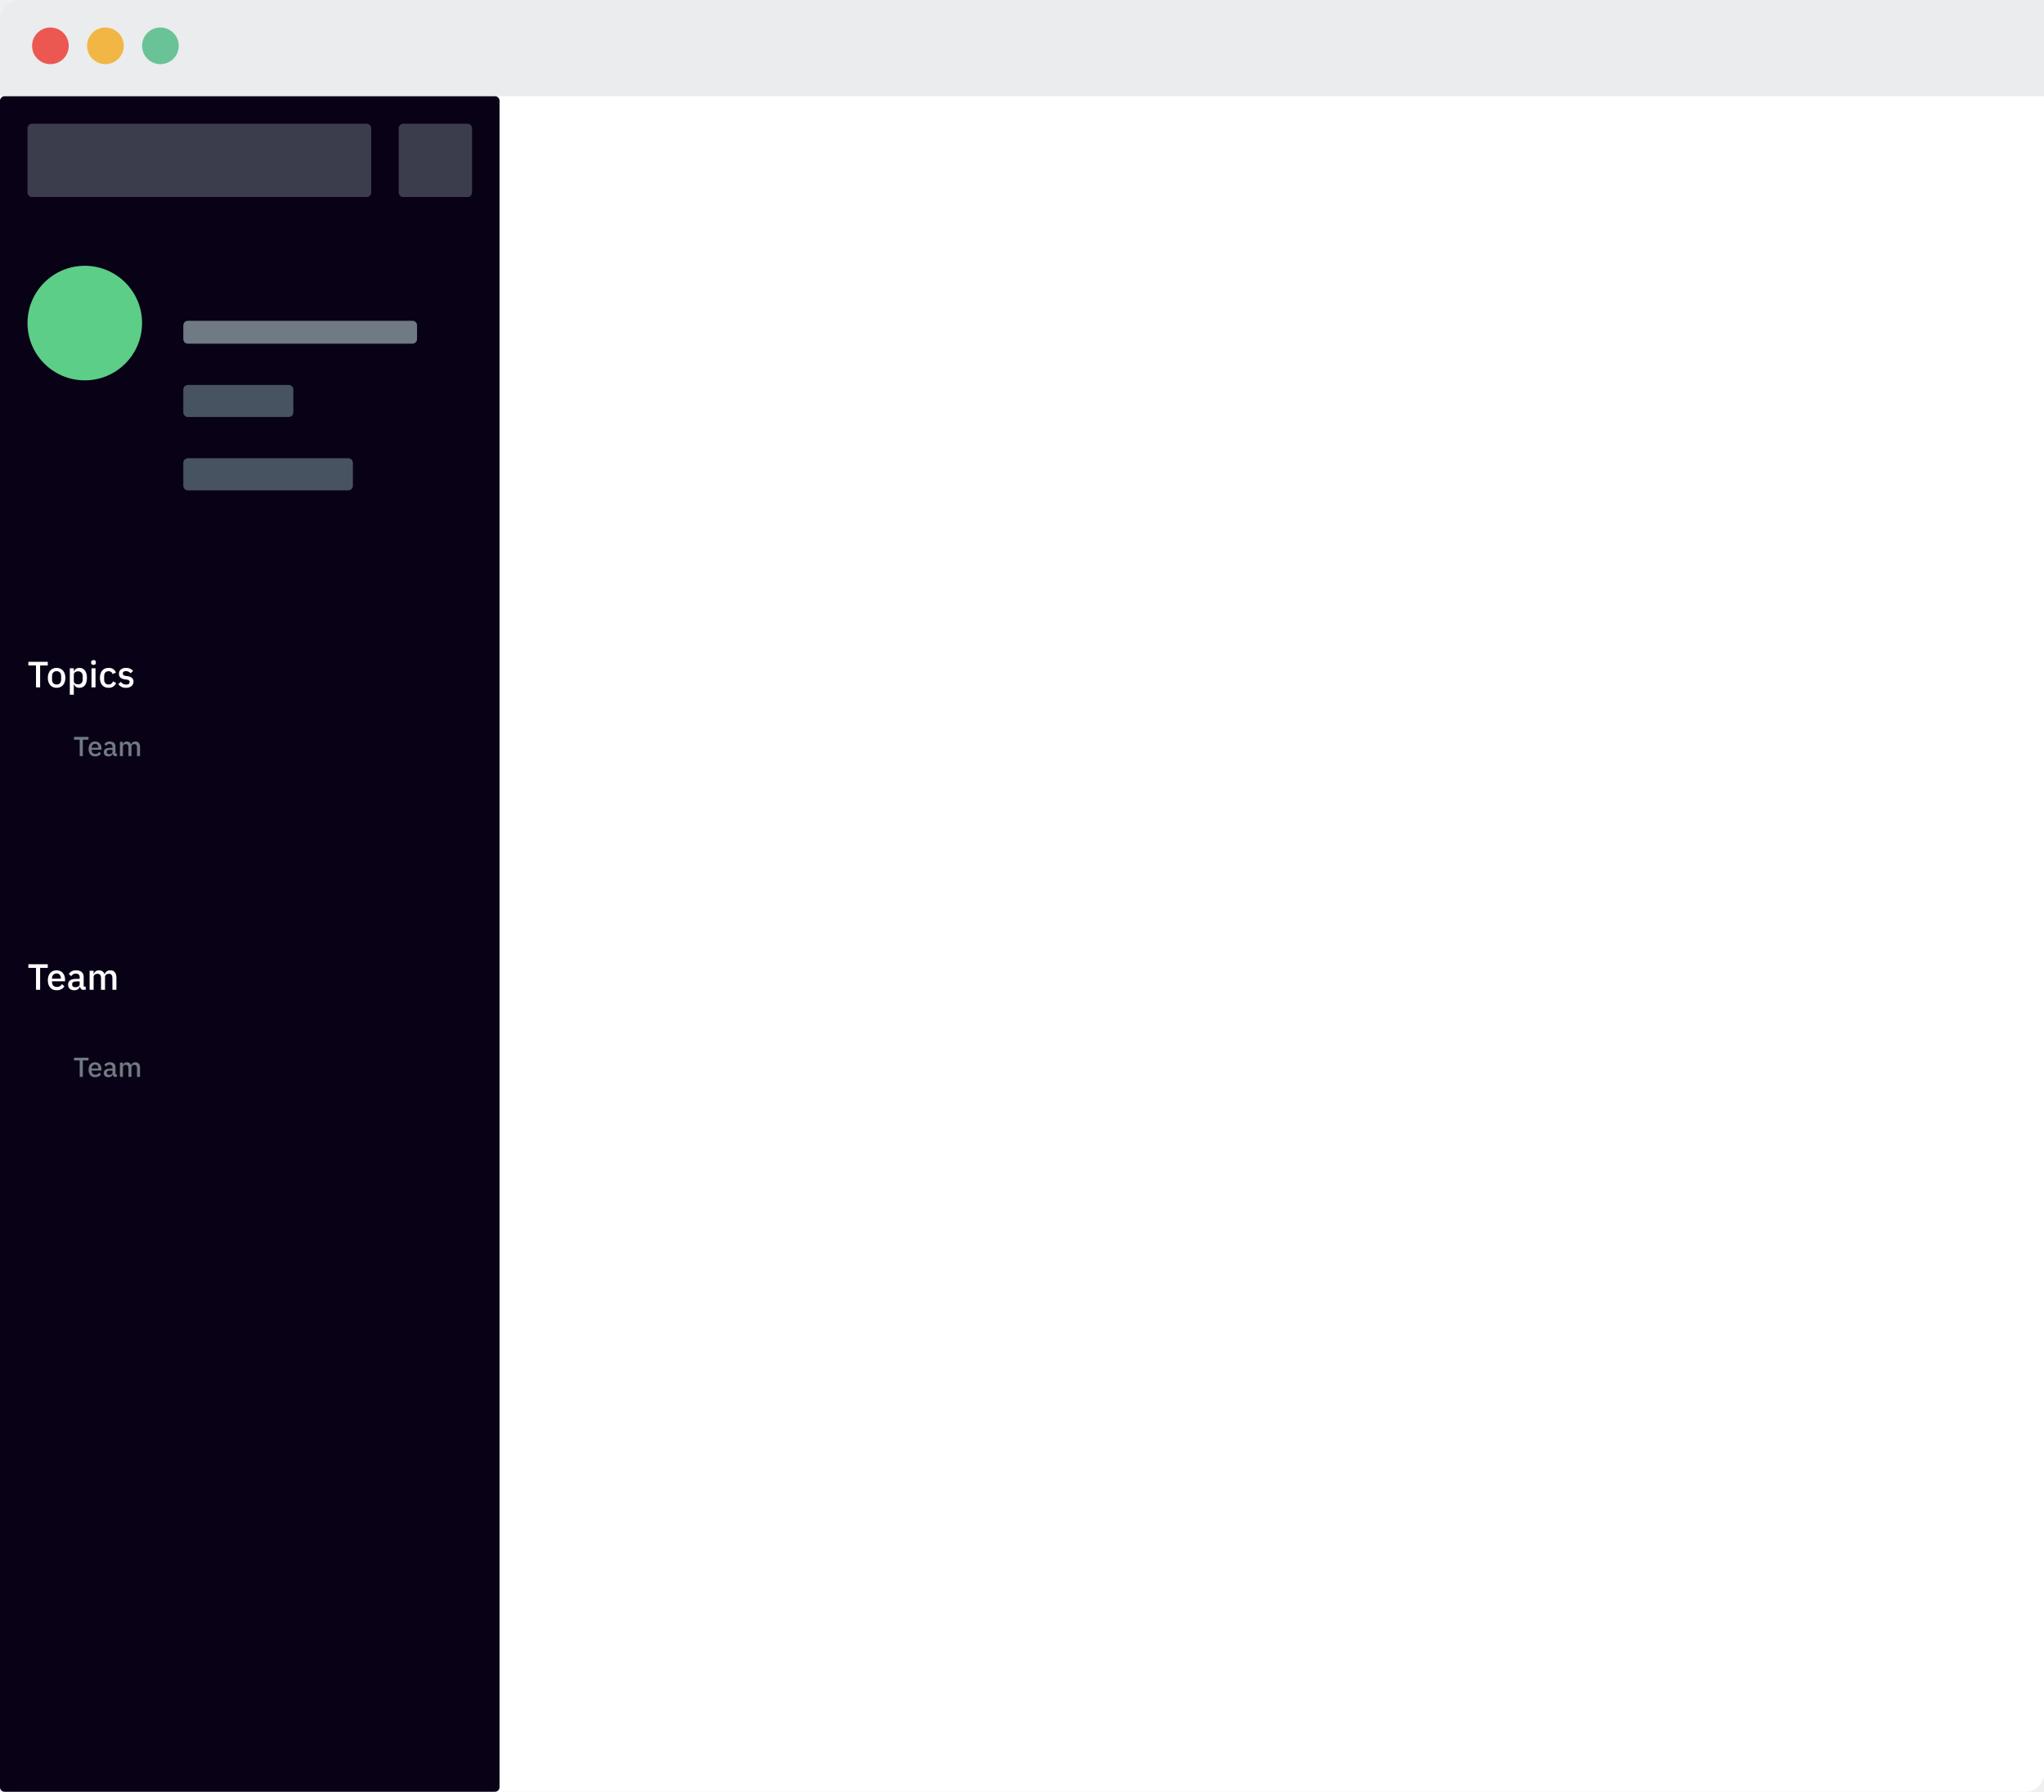
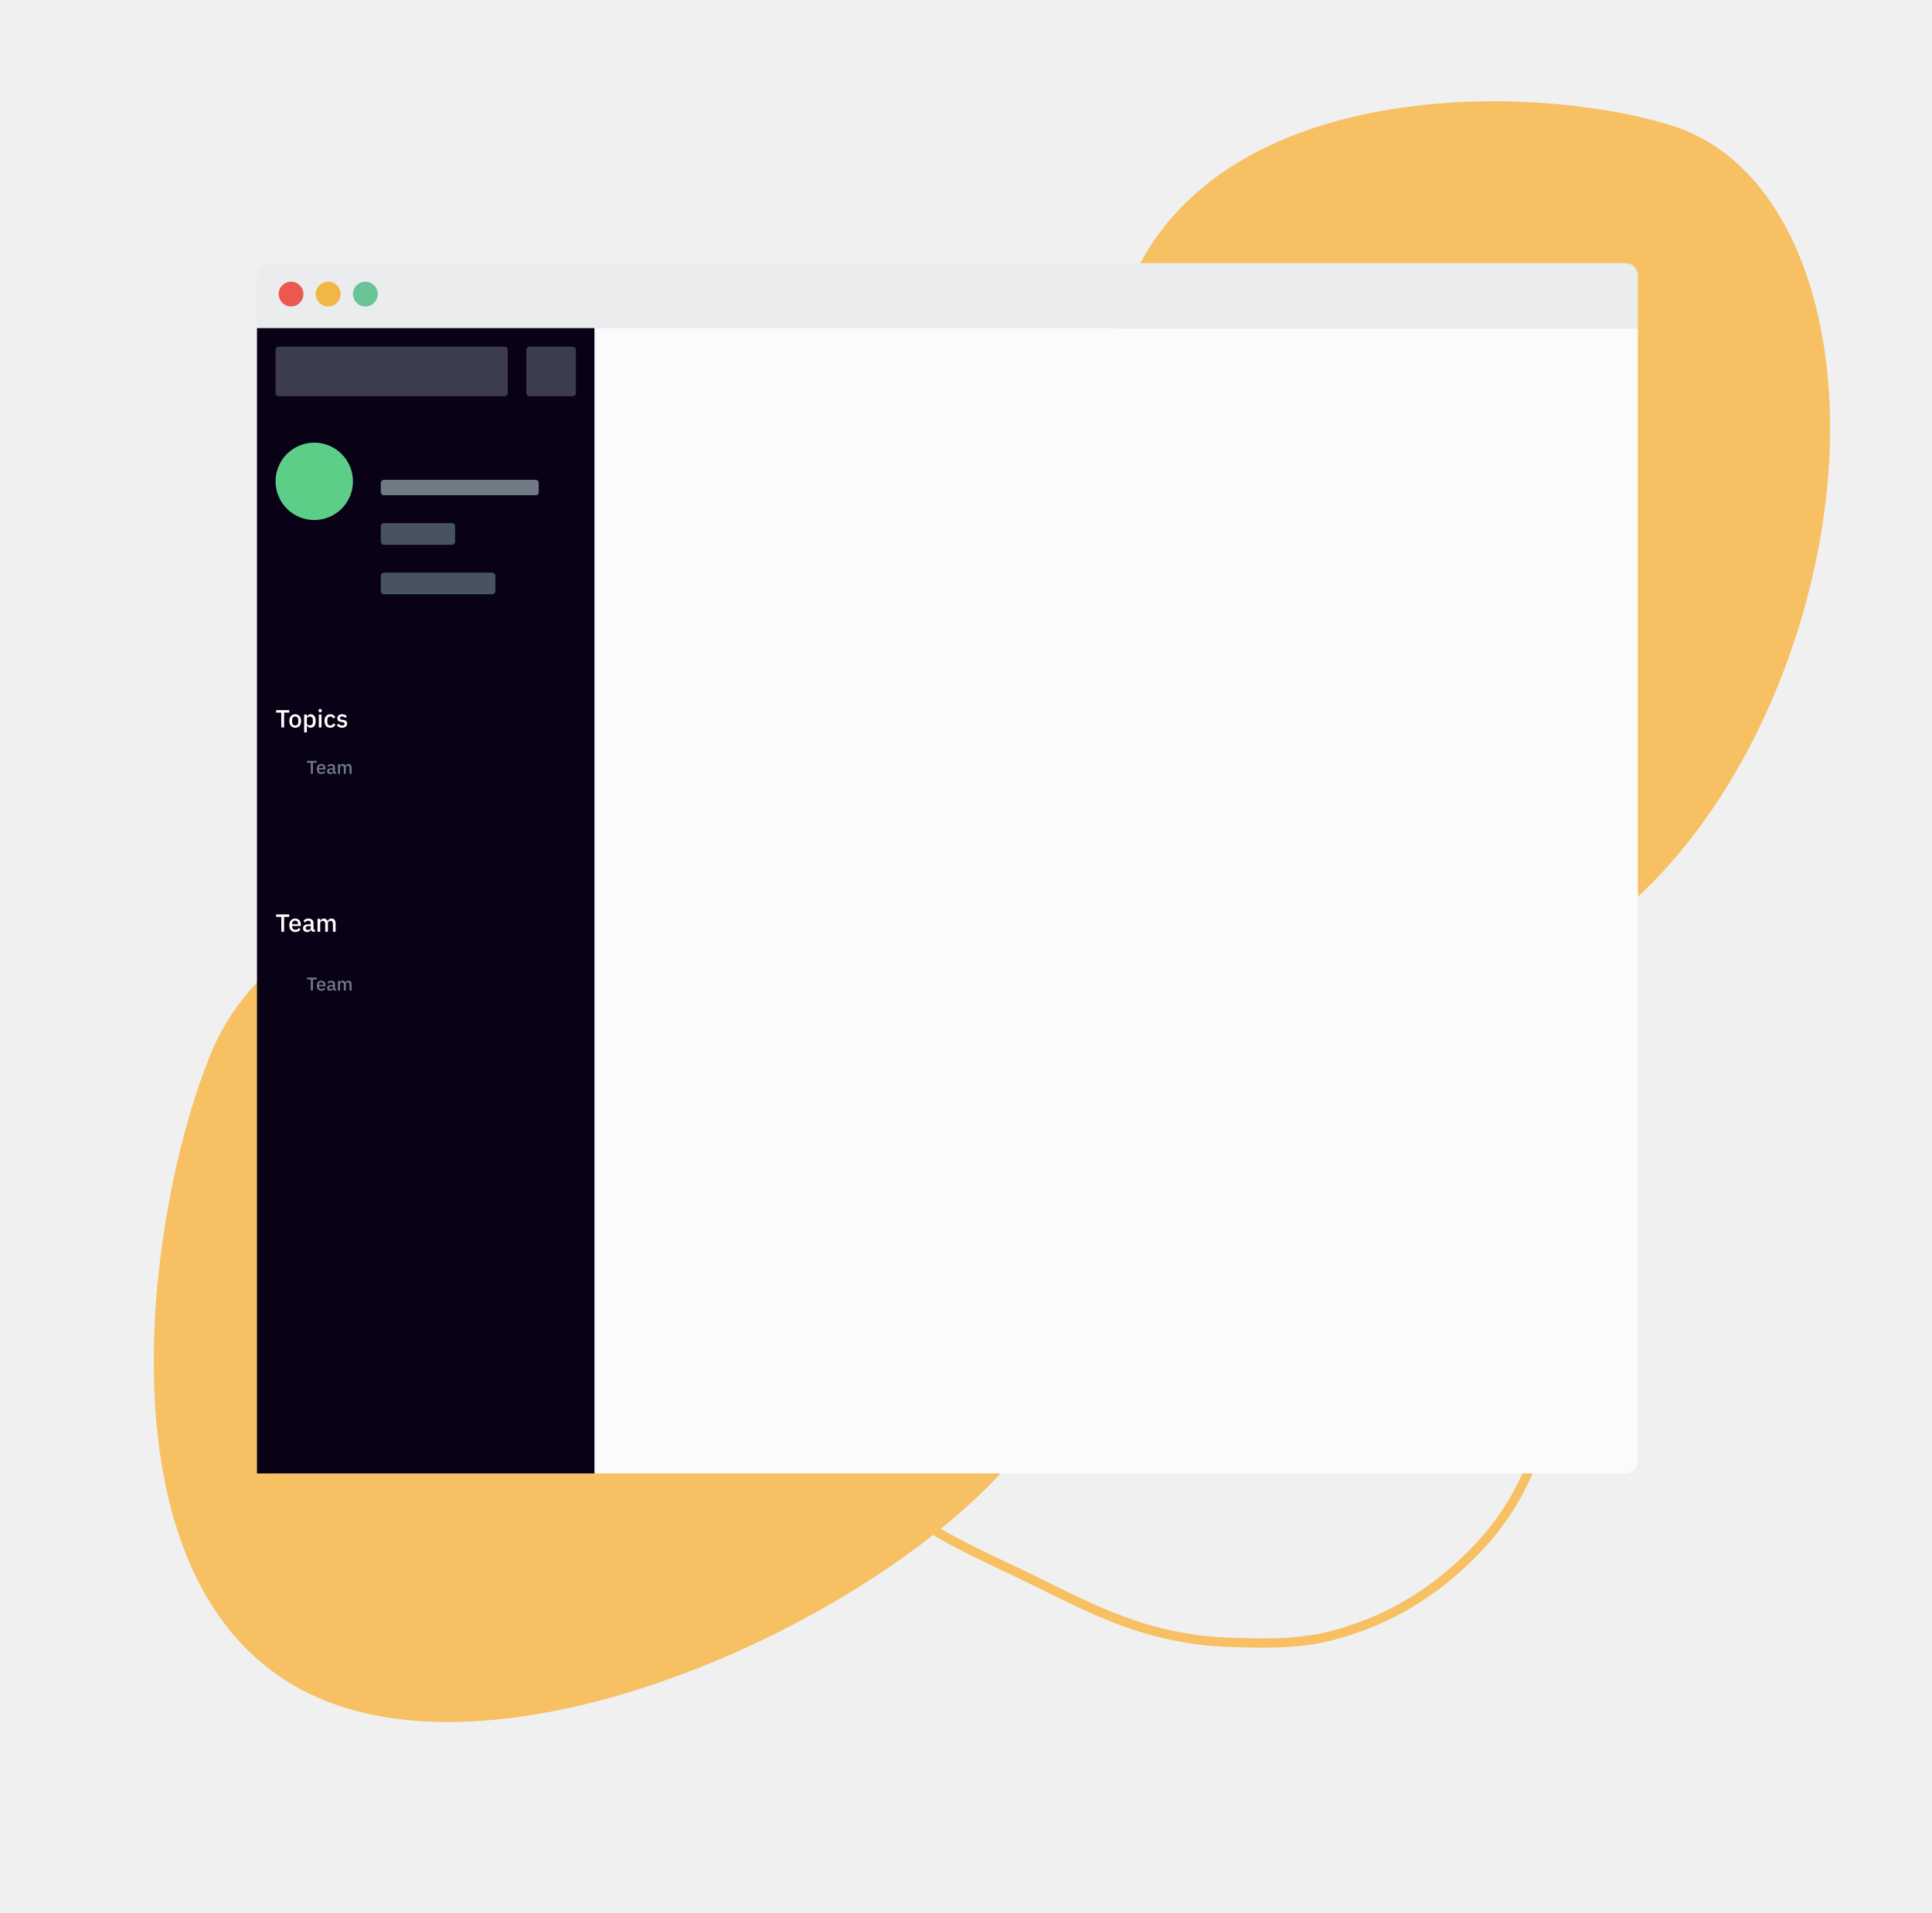
- <svg xmlns="http://www.w3.org/2000/svg" width="446" height="391" viewBox="0 0 446 391" fill="none">
-   <rect width="446" height="391" rx="4" fill="white" />
-   <path d="M0 4C0 1.791 1.791 0 4 0H446V21H0V4Z" fill="#EAECED" />
-   <rect y="21" width="109" height="370" rx="1" fill="#090115" />
-   <rect x="6" y="27" width="75" height="16" rx="1" fill="#707A84" fill-opacity="0.5" />
-   <rect x="87" y="27" width="16" height="16" rx="1" fill="#707A84" fill-opacity="0.5" />
-   <rect x="40" y="70" width="51" height="5" rx="1" fill="#707A84" />
-   <rect x="40" y="84" width="24" height="7" rx="1" fill="#475361" />
-   <rect x="40" y="100" width="37" height="7" rx="1" fill="#475361" />
-   <circle cx="18.5" cy="70.5" r="12.5" fill="#5CCE87" />
-   <path d="M18.07 231.412V235H17.392V231.412H16.144V230.812H19.318V231.412H18.07ZM20.762 235.072C20.538 235.072 20.338 235.034 20.162 234.958C19.986 234.882 19.836 234.774 19.712 234.634C19.588 234.49 19.492 234.318 19.424 234.118C19.36 233.914 19.328 233.688 19.328 233.44C19.328 233.192 19.36 232.968 19.424 232.768C19.492 232.564 19.588 232.392 19.712 232.252C19.836 232.108 19.986 231.998 20.162 231.922C20.338 231.846 20.538 231.808 20.762 231.808C20.99 231.808 21.19 231.848 21.362 231.928C21.538 232.008 21.684 232.12 21.8 232.264C21.916 232.404 22.002 232.568 22.058 232.756C22.118 232.944 22.148 233.146 22.148 233.362V233.608H20.006V233.71C20.006 233.95 20.076 234.148 20.216 234.304C20.36 234.456 20.564 234.532 20.828 234.532C21.02 234.532 21.182 234.49 21.314 234.406C21.446 234.322 21.558 234.208 21.65 234.064L22.034 234.442C21.918 234.634 21.75 234.788 21.53 234.904C21.31 235.016 21.054 235.072 20.762 235.072ZM20.762 232.318C20.65 232.318 20.546 232.338 20.45 232.378C20.358 232.418 20.278 232.474 20.21 232.546C20.146 232.618 20.096 232.704 20.06 232.804C20.024 232.904 20.006 233.014 20.006 233.134V233.176H21.458V233.116C21.458 232.876 21.396 232.684 21.272 232.54C21.148 232.392 20.978 232.318 20.762 232.318ZM25.158 235C24.986 235 24.854 234.952 24.762 234.856C24.67 234.756 24.614 234.63 24.594 234.478H24.564C24.504 234.674 24.394 234.822 24.234 234.922C24.074 235.022 23.88 235.072 23.652 235.072C23.328 235.072 23.078 234.988 22.902 234.82C22.73 234.652 22.644 234.426 22.644 234.142C22.644 233.83 22.756 233.596 22.98 233.44C23.208 233.284 23.54 233.206 23.976 233.206H24.54V232.942C24.54 232.75 24.488 232.602 24.384 232.498C24.28 232.394 24.118 232.342 23.898 232.342C23.714 232.342 23.564 232.382 23.448 232.462C23.332 232.542 23.234 232.644 23.154 232.768L22.764 232.414C22.868 232.238 23.014 232.094 23.202 231.982C23.39 231.866 23.636 231.808 23.94 231.808C24.344 231.808 24.654 231.902 24.87 232.09C25.086 232.278 25.194 232.548 25.194 232.9V234.466H25.524V235H25.158ZM23.838 234.574C24.042 234.574 24.21 234.53 24.342 234.442C24.474 234.35 24.54 234.228 24.54 234.076V233.626H23.988C23.536 233.626 23.31 233.766 23.31 234.046V234.154C23.31 234.294 23.356 234.4 23.448 234.472C23.544 234.54 23.674 234.574 23.838 234.574ZM26.165 235V231.88H26.819V232.396H26.849C26.881 232.316 26.919 232.24 26.963 232.168C27.011 232.096 27.067 232.034 27.131 231.982C27.199 231.926 27.277 231.884 27.365 231.856C27.457 231.824 27.563 231.808 27.683 231.808C27.895 231.808 28.083 231.86 28.247 231.964C28.411 232.068 28.531 232.228 28.607 232.444H28.625C28.681 232.268 28.789 232.118 28.949 231.994C29.109 231.87 29.315 231.808 29.567 231.808C29.879 231.808 30.121 231.914 30.293 232.126C30.465 232.334 30.551 232.632 30.551 233.02V235H29.897V233.098C29.897 232.858 29.851 232.678 29.759 232.558C29.667 232.434 29.521 232.372 29.321 232.372C29.237 232.372 29.157 232.384 29.081 232.408C29.005 232.428 28.937 232.46 28.877 232.504C28.821 232.548 28.775 232.604 28.739 232.672C28.703 232.74 28.685 232.818 28.685 232.906V235H28.031V233.098C28.031 232.614 27.841 232.372 27.461 232.372C27.381 232.372 27.301 232.384 27.221 232.408C27.145 232.428 27.077 232.46 27.017 232.504C26.957 232.548 26.909 232.604 26.873 232.672C26.837 232.74 26.819 232.818 26.819 232.906V235H26.165Z" fill="#707A84" />
-   <path d="M18.07 161.412V165H17.392V161.412H16.144V160.812H19.318V161.412H18.07ZM20.762 165.072C20.538 165.072 20.338 165.034 20.162 164.958C19.986 164.882 19.836 164.774 19.712 164.634C19.588 164.49 19.492 164.318 19.424 164.118C19.36 163.914 19.328 163.688 19.328 163.44C19.328 163.192 19.36 162.968 19.424 162.768C19.492 162.564 19.588 162.392 19.712 162.252C19.836 162.108 19.986 161.998 20.162 161.922C20.338 161.846 20.538 161.808 20.762 161.808C20.99 161.808 21.19 161.848 21.362 161.928C21.538 162.008 21.684 162.12 21.8 162.264C21.916 162.404 22.002 162.568 22.058 162.756C22.118 162.944 22.148 163.146 22.148 163.362V163.608H20.006V163.71C20.006 163.95 20.076 164.148 20.216 164.304C20.36 164.456 20.564 164.532 20.828 164.532C21.02 164.532 21.182 164.49 21.314 164.406C21.446 164.322 21.558 164.208 21.65 164.064L22.034 164.442C21.918 164.634 21.75 164.788 21.53 164.904C21.31 165.016 21.054 165.072 20.762 165.072ZM20.762 162.318C20.65 162.318 20.546 162.338 20.45 162.378C20.358 162.418 20.278 162.474 20.21 162.546C20.146 162.618 20.096 162.704 20.06 162.804C20.024 162.904 20.006 163.014 20.006 163.134V163.176H21.458V163.116C21.458 162.876 21.396 162.684 21.272 162.54C21.148 162.392 20.978 162.318 20.762 162.318ZM25.158 165C24.986 165 24.854 164.952 24.762 164.856C24.67 164.756 24.614 164.63 24.594 164.478H24.564C24.504 164.674 24.394 164.822 24.234 164.922C24.074 165.022 23.88 165.072 23.652 165.072C23.328 165.072 23.078 164.988 22.902 164.82C22.73 164.652 22.644 164.426 22.644 164.142C22.644 163.83 22.756 163.596 22.98 163.44C23.208 163.284 23.54 163.206 23.976 163.206H24.54V162.942C24.54 162.75 24.488 162.602 24.384 162.498C24.28 162.394 24.118 162.342 23.898 162.342C23.714 162.342 23.564 162.382 23.448 162.462C23.332 162.542 23.234 162.644 23.154 162.768L22.764 162.414C22.868 162.238 23.014 162.094 23.202 161.982C23.39 161.866 23.636 161.808 23.94 161.808C24.344 161.808 24.654 161.902 24.87 162.09C25.086 162.278 25.194 162.548 25.194 162.9V164.466H25.524V165H25.158ZM23.838 164.574C24.042 164.574 24.21 164.53 24.342 164.442C24.474 164.35 24.54 164.228 24.54 164.076V163.626H23.988C23.536 163.626 23.31 163.766 23.31 164.046V164.154C23.31 164.294 23.356 164.4 23.448 164.472C23.544 164.54 23.674 164.574 23.838 164.574ZM26.165 165V161.88H26.819V162.396H26.849C26.881 162.316 26.919 162.24 26.963 162.168C27.011 162.096 27.067 162.034 27.131 161.982C27.199 161.926 27.277 161.884 27.365 161.856C27.457 161.824 27.563 161.808 27.683 161.808C27.895 161.808 28.083 161.86 28.247 161.964C28.411 162.068 28.531 162.228 28.607 162.444H28.625C28.681 162.268 28.789 162.118 28.949 161.994C29.109 161.87 29.315 161.808 29.567 161.808C29.879 161.808 30.121 161.914 30.293 162.126C30.465 162.334 30.551 162.632 30.551 163.02V165H29.897V163.098C29.897 162.858 29.851 162.678 29.759 162.558C29.667 162.434 29.521 162.372 29.321 162.372C29.237 162.372 29.157 162.384 29.081 162.408C29.005 162.428 28.937 162.46 28.877 162.504C28.821 162.548 28.775 162.604 28.739 162.672C28.703 162.74 28.685 162.818 28.685 162.906V165H28.031V163.098C28.031 162.614 27.841 162.372 27.461 162.372C27.381 162.372 27.301 162.384 27.221 162.408C27.145 162.428 27.077 162.46 27.017 162.504C26.957 162.548 26.909 162.604 26.873 162.672C26.837 162.74 26.819 162.818 26.819 162.906V165H26.165Z" fill="#707A84" />
-   <path d="M8.76 145.216V150H7.856V145.216H6.192V144.416H10.424V145.216H8.76ZM12.35 150.096C12.062 150.096 11.798 150.045 11.558 149.944C11.323 149.843 11.123 149.699 10.958 149.512C10.792 149.32 10.664 149.091 10.574 148.824C10.483 148.552 10.438 148.251 10.438 147.92C10.438 147.589 10.483 147.291 10.574 147.024C10.664 146.752 10.792 146.523 10.958 146.336C11.123 146.144 11.323 145.997 11.558 145.896C11.798 145.795 12.062 145.744 12.35 145.744C12.638 145.744 12.899 145.795 13.134 145.896C13.374 145.997 13.576 146.144 13.742 146.336C13.907 146.523 14.035 146.752 14.126 147.024C14.216 147.291 14.262 147.589 14.262 147.92C14.262 148.251 14.216 148.552 14.126 148.824C14.035 149.091 13.907 149.32 13.742 149.512C13.576 149.699 13.374 149.843 13.134 149.944C12.899 150.045 12.638 150.096 12.35 150.096ZM12.35 149.376C12.648 149.376 12.888 149.285 13.07 149.104C13.251 148.917 13.342 148.64 13.342 148.272V147.568C13.342 147.2 13.251 146.925 13.07 146.744C12.888 146.557 12.648 146.464 12.35 146.464C12.051 146.464 11.811 146.557 11.63 146.744C11.448 146.925 11.358 147.2 11.358 147.568V148.272C11.358 148.64 11.448 148.917 11.63 149.104C11.811 149.285 12.051 149.376 12.35 149.376ZM15.233 145.84H16.105V146.528H16.145C16.236 146.277 16.383 146.085 16.585 145.952C16.793 145.813 17.036 145.744 17.313 145.744C17.841 145.744 18.249 145.936 18.537 146.32C18.825 146.699 18.969 147.232 18.969 147.92C18.969 148.608 18.825 149.144 18.537 149.528C18.249 149.907 17.841 150.096 17.313 150.096C17.036 150.096 16.793 150.027 16.585 149.888C16.383 149.749 16.236 149.557 16.145 149.312H16.105V151.6H15.233V145.84ZM17.049 149.344C17.353 149.344 17.596 149.248 17.777 149.056C17.959 148.859 18.049 148.6 18.049 148.28V147.56C18.049 147.24 17.959 146.984 17.777 146.792C17.596 146.595 17.353 146.496 17.049 146.496C16.783 146.496 16.559 146.563 16.377 146.696C16.196 146.824 16.105 146.995 16.105 147.208V148.632C16.105 148.845 16.196 149.019 16.377 149.152C16.559 149.28 16.783 149.344 17.049 149.344ZM20.408 145.096C20.226 145.096 20.093 145.053 20.008 144.968C19.928 144.883 19.888 144.773 19.888 144.64V144.504C19.888 144.371 19.928 144.261 20.008 144.176C20.093 144.091 20.226 144.048 20.408 144.048C20.589 144.048 20.72 144.091 20.8 144.176C20.88 144.261 20.92 144.371 20.92 144.504V144.64C20.92 144.773 20.88 144.883 20.8 144.968C20.72 145.053 20.589 145.096 20.408 145.096ZM19.968 145.84H20.84V150H19.968V145.84ZM23.693 150.096C23.394 150.096 23.128 150.045 22.893 149.944C22.658 149.843 22.461 149.699 22.301 149.512C22.141 149.32 22.018 149.091 21.933 148.824C21.848 148.552 21.805 148.251 21.805 147.92C21.805 147.589 21.848 147.291 21.933 147.024C22.018 146.752 22.141 146.523 22.301 146.336C22.461 146.144 22.658 145.997 22.893 145.896C23.128 145.795 23.394 145.744 23.693 145.744C24.109 145.744 24.45 145.837 24.717 146.024C24.984 146.211 25.178 146.459 25.301 146.768L24.581 147.104C24.522 146.912 24.418 146.76 24.269 146.648C24.125 146.531 23.933 146.472 23.693 146.472C23.373 146.472 23.13 146.573 22.965 146.776C22.805 146.973 22.725 147.232 22.725 147.552V148.296C22.725 148.616 22.805 148.877 22.965 149.08C23.13 149.277 23.373 149.376 23.693 149.376C23.949 149.376 24.152 149.315 24.301 149.192C24.456 149.064 24.578 148.896 24.669 148.688L25.333 149.04C25.194 149.381 24.986 149.643 24.709 149.824C24.432 150.005 24.093 150.096 23.693 150.096ZM27.483 150.096C27.088 150.096 26.758 150.027 26.491 149.888C26.224 149.749 25.992 149.557 25.795 149.312L26.355 148.8C26.51 148.987 26.68 149.133 26.867 149.24C27.059 149.341 27.28 149.392 27.531 149.392C27.787 149.392 27.976 149.344 28.099 149.248C28.227 149.147 28.291 149.008 28.291 148.832C28.291 148.699 28.246 148.587 28.155 148.496C28.07 148.4 27.918 148.339 27.699 148.312L27.315 148.264C26.888 148.211 26.552 148.088 26.307 147.896C26.067 147.699 25.947 147.408 25.947 147.024C25.947 146.821 25.984 146.643 26.059 146.488C26.134 146.328 26.238 146.195 26.371 146.088C26.51 145.976 26.672 145.891 26.859 145.832C27.051 145.773 27.262 145.744 27.491 145.744C27.864 145.744 28.168 145.803 28.403 145.92C28.643 146.037 28.856 146.2 29.043 146.408L28.507 146.92C28.4 146.792 28.259 146.683 28.083 146.592C27.912 146.496 27.715 146.448 27.491 146.448C27.251 146.448 27.072 146.496 26.955 146.592C26.843 146.688 26.787 146.813 26.787 146.968C26.787 147.128 26.838 147.248 26.939 147.328C27.04 147.408 27.203 147.467 27.427 147.504L27.811 147.552C28.27 147.621 28.603 147.757 28.811 147.96C29.024 148.157 29.131 148.424 29.131 148.76C29.131 148.963 29.091 149.147 29.011 149.312C28.936 149.472 28.827 149.611 28.683 149.728C28.539 149.845 28.366 149.936 28.163 150C27.96 150.064 27.734 150.096 27.483 150.096Z" fill="white" />
-   <path d="M8.76 211.216V216H7.856V211.216H6.192V210.416H10.424V211.216H8.76ZM12.35 216.096C12.051 216.096 11.784 216.045 11.55 215.944C11.315 215.843 11.115 215.699 10.95 215.512C10.784 215.32 10.656 215.091 10.566 214.824C10.48 214.552 10.438 214.251 10.438 213.92C10.438 213.589 10.48 213.291 10.566 213.024C10.656 212.752 10.784 212.523 10.95 212.336C11.115 212.144 11.315 211.997 11.55 211.896C11.784 211.795 12.051 211.744 12.35 211.744C12.654 211.744 12.92 211.797 13.15 211.904C13.384 212.011 13.579 212.16 13.734 212.352C13.888 212.539 14.003 212.757 14.078 213.008C14.158 213.259 14.198 213.528 14.198 213.816V214.144H11.342V214.28C11.342 214.6 11.435 214.864 11.622 215.072C11.814 215.275 12.086 215.376 12.438 215.376C12.694 215.376 12.91 215.32 13.086 215.208C13.262 215.096 13.411 214.944 13.534 214.752L14.046 215.256C13.891 215.512 13.667 215.717 13.374 215.872C13.08 216.021 12.739 216.096 12.35 216.096ZM12.35 212.424C12.2 212.424 12.062 212.451 11.934 212.504C11.811 212.557 11.704 212.632 11.614 212.728C11.528 212.824 11.462 212.939 11.414 213.072C11.366 213.205 11.342 213.352 11.342 213.512V213.568H13.278V213.488C13.278 213.168 13.195 212.912 13.03 212.72C12.864 212.523 12.638 212.424 12.35 212.424ZM18.211 216C17.982 216 17.806 215.936 17.683 215.808C17.56 215.675 17.486 215.507 17.459 215.304H17.419C17.339 215.565 17.192 215.763 16.979 215.896C16.766 216.029 16.507 216.096 16.203 216.096C15.771 216.096 15.438 215.984 15.203 215.76C14.974 215.536 14.859 215.235 14.859 214.856C14.859 214.44 15.008 214.128 15.307 213.92C15.611 213.712 16.054 213.608 16.635 213.608H17.387V213.256C17.387 213 17.318 212.803 17.179 212.664C17.04 212.525 16.824 212.456 16.531 212.456C16.286 212.456 16.086 212.509 15.931 212.616C15.776 212.723 15.646 212.859 15.539 213.024L15.019 212.552C15.158 212.317 15.352 212.125 15.603 211.976C15.854 211.821 16.182 211.744 16.587 211.744C17.126 211.744 17.539 211.869 17.827 212.12C18.115 212.371 18.259 212.731 18.259 213.2V215.288H18.699V216H18.211ZM16.451 215.432C16.723 215.432 16.947 215.373 17.123 215.256C17.299 215.133 17.387 214.971 17.387 214.768V214.168H16.651C16.048 214.168 15.747 214.355 15.747 214.728V214.872C15.747 215.059 15.808 215.2 15.931 215.296C16.059 215.387 16.232 215.432 16.451 215.432ZM19.554 216V211.84H20.426V212.528H20.466C20.508 212.421 20.559 212.32 20.618 212.224C20.682 212.128 20.756 212.045 20.842 211.976C20.932 211.901 21.036 211.845 21.154 211.808C21.276 211.765 21.418 211.744 21.578 211.744C21.86 211.744 22.111 211.813 22.33 211.952C22.548 212.091 22.708 212.304 22.81 212.592H22.834C22.908 212.357 23.052 212.157 23.266 211.992C23.479 211.827 23.754 211.744 24.09 211.744C24.506 211.744 24.828 211.885 25.058 212.168C25.287 212.445 25.402 212.843 25.402 213.36V216H24.53V213.464C24.53 213.144 24.468 212.904 24.346 212.744C24.223 212.579 24.028 212.496 23.762 212.496C23.65 212.496 23.543 212.512 23.442 212.544C23.34 212.571 23.25 212.613 23.17 212.672C23.095 212.731 23.034 212.805 22.986 212.896C22.938 212.987 22.914 213.091 22.914 213.208V216H22.042V213.464C22.042 212.819 21.788 212.496 21.282 212.496C21.175 212.496 21.068 212.512 20.962 212.544C20.86 212.571 20.77 212.613 20.69 212.672C20.61 212.731 20.546 212.805 20.498 212.896C20.45 212.987 20.426 213.091 20.426 213.208V216H19.554Z" fill="white" />
-   <circle cx="11" cy="10" r="4" fill="#ED5752" />
-   <circle cx="23" cy="10" r="4" fill="#F2B644" />
-   <circle cx="35" cy="10" r="4" fill="#69C397" />
+ <svg xmlns="http://www.w3.org/2000/svg" width="624" height="618" viewBox="0 0 624 618" fill="none">
+   <path d="M454.004 314.105C407.81 299.58 338.24 175.518 361.988 99.99C385.737 24.462 493.81 26.069 540.005 40.594C586.199 55.119 604.396 128.121 580.647 203.649C556.899 279.177 500.199 328.63 454.004 314.105Z" fill="#F6C063" />
+   <path d="M339.781 451.505C318.201 504.404 179.635 579.858 104.584 549.241C29.533 518.623 46.417 393.53 67.997 340.631C89.577 287.732 167.912 269.669 242.964 300.286C318.015 330.903 361.362 398.606 339.781 451.505Z" fill="#F6C063" />
+   <path d="M251 438.791C258.612 460.105 276.747 476.91 294.689 489.725C306.859 498.419 320.507 503.974 333.837 510.559C346.485 516.807 359.178 523.368 372.893 526.977C380.08 528.868 387.543 530.156 394.971 530.46C406.417 530.928 418.594 531.352 429.766 528.501C448.792 523.646 464.598 513.757 477.932 499.458C488.964 487.629 495.829 473.581 499.139 457.822C501.697 445.646 501.795 433.691 506.229 422" stroke="#F6C063" stroke-width="3" stroke-linecap="round" stroke-linejoin="round" />
+   <path d="M89 106H529V472C529 474.209 527.209 476 525 476H89V106Z" fill="#FBFBFB" />
+   <path d="M83 89C83 86.791 84.791 85 87 85H525C527.209 85 529 86.791 529 89V106H83V89Z" fill="#EAECED" />
+   <rect x="83" y="106" width="109" height="370" fill="#090115" />
+   <rect x="89" y="112" width="75" height="16" rx="1" fill="#707A84" fill-opacity="0.5" />
+   <rect x="170" y="112" width="16" height="16" rx="1" fill="#707A84" fill-opacity="0.5" />
+   <rect x="123" y="155" width="51" height="5" rx="1" fill="#707A84" />
+   <rect x="123" y="169" width="24" height="7" rx="1" fill="#475361" />
+   <rect x="123" y="185" width="37" height="7" rx="1" fill="#475361" />
+   <circle cx="101.5" cy="155.5" r="12.5" fill="#5CCE87" />
+   <path d="M101.07 316.412V320H100.392V316.412H99.144V315.812H102.318V316.412H101.07ZM103.762 320.072C103.538 320.072 103.338 320.034 103.162 319.958C102.986 319.882 102.836 319.774 102.712 319.634C102.588 319.49 102.492 319.318 102.424 319.118C102.36 318.914 102.328 318.688 102.328 318.44C102.328 318.192 102.36 317.968 102.424 317.768C102.492 317.564 102.588 317.392 102.712 317.252C102.836 317.108 102.986 316.998 103.162 316.922C103.338 316.846 103.538 316.808 103.762 316.808C103.99 316.808 104.19 316.848 104.362 316.928C104.538 317.008 104.684 317.12 104.8 317.264C104.916 317.404 105.002 317.568 105.058 317.756C105.118 317.944 105.148 318.146 105.148 318.362V318.608H103.006V318.71C103.006 318.95 103.076 319.148 103.216 319.304C103.36 319.456 103.564 319.532 103.828 319.532C104.02 319.532 104.182 319.49 104.314 319.406C104.446 319.322 104.558 319.208 104.65 319.064L105.034 319.442C104.918 319.634 104.75 319.788 104.53 319.904C104.31 320.016 104.054 320.072 103.762 320.072ZM103.762 317.318C103.65 317.318 103.546 317.338 103.45 317.378C103.358 317.418 103.278 317.474 103.21 317.546C103.146 317.618 103.096 317.704 103.06 317.804C103.024 317.904 103.006 318.014 103.006 318.134V318.176H104.458V318.116C104.458 317.876 104.396 317.684 104.272 317.54C104.148 317.392 103.978 317.318 103.762 317.318ZM108.158 320C107.986 320 107.854 319.952 107.762 319.856C107.67 319.756 107.614 319.63 107.594 319.478H107.564C107.504 319.674 107.394 319.822 107.234 319.922C107.074 320.022 106.88 320.072 106.652 320.072C106.328 320.072 106.078 319.988 105.902 319.82C105.73 319.652 105.644 319.426 105.644 319.142C105.644 318.83 105.756 318.596 105.98 318.44C106.208 318.284 106.54 318.206 106.976 318.206H107.54V317.942C107.54 317.75 107.488 317.602 107.384 317.498C107.28 317.394 107.118 317.342 106.898 317.342C106.714 317.342 106.564 317.382 106.448 317.462C106.332 317.542 106.234 317.644 106.154 317.768L105.764 317.414C105.868 317.238 106.014 317.094 106.202 316.982C106.39 316.866 106.636 316.808 106.94 316.808C107.344 316.808 107.654 316.902 107.87 317.09C108.086 317.278 108.194 317.548 108.194 317.9V319.466H108.524V320H108.158ZM106.838 319.574C107.042 319.574 107.21 319.53 107.342 319.442C107.474 319.35 107.54 319.228 107.54 319.076V318.626H106.988C106.536 318.626 106.31 318.766 106.31 319.046V319.154C106.31 319.294 106.356 319.4 106.448 319.472C106.544 319.54 106.674 319.574 106.838 319.574ZM109.165 320V316.88H109.819V317.396H109.849C109.881 317.316 109.919 317.24 109.963 317.168C110.011 317.096 110.067 317.034 110.131 316.982C110.199 316.926 110.277 316.884 110.365 316.856C110.457 316.824 110.563 316.808 110.683 316.808C110.895 316.808 111.083 316.86 111.247 316.964C111.411 317.068 111.531 317.228 111.607 317.444H111.625C111.681 317.268 111.789 317.118 111.949 316.994C112.109 316.87 112.315 316.808 112.567 316.808C112.879 316.808 113.121 316.914 113.293 317.126C113.465 317.334 113.551 317.632 113.551 318.02V320H112.897V318.098C112.897 317.858 112.851 317.678 112.759 317.558C112.667 317.434 112.521 317.372 112.321 317.372C112.237 317.372 112.157 317.384 112.081 317.408C112.005 317.428 111.937 317.46 111.877 317.504C111.821 317.548 111.775 317.604 111.739 317.672C111.703 317.74 111.685 317.818 111.685 317.906V320H111.031V318.098C111.031 317.614 110.841 317.372 110.461 317.372C110.381 317.372 110.301 317.384 110.221 317.408C110.145 317.428 110.077 317.46 110.017 317.504C109.957 317.548 109.909 317.604 109.873 317.672C109.837 317.74 109.819 317.818 109.819 317.906V320H109.165Z" fill="#707A84" />
+   <path d="M101.07 246.412V250H100.392V246.412H99.144V245.812H102.318V246.412H101.07ZM103.762 250.072C103.538 250.072 103.338 250.034 103.162 249.958C102.986 249.882 102.836 249.774 102.712 249.634C102.588 249.49 102.492 249.318 102.424 249.118C102.36 248.914 102.328 248.688 102.328 248.44C102.328 248.192 102.36 247.968 102.424 247.768C102.492 247.564 102.588 247.392 102.712 247.252C102.836 247.108 102.986 246.998 103.162 246.922C103.338 246.846 103.538 246.808 103.762 246.808C103.99 246.808 104.19 246.848 104.362 246.928C104.538 247.008 104.684 247.12 104.8 247.264C104.916 247.404 105.002 247.568 105.058 247.756C105.118 247.944 105.148 248.146 105.148 248.362V248.608H103.006V248.71C103.006 248.95 103.076 249.148 103.216 249.304C103.36 249.456 103.564 249.532 103.828 249.532C104.02 249.532 104.182 249.49 104.314 249.406C104.446 249.322 104.558 249.208 104.65 249.064L105.034 249.442C104.918 249.634 104.75 249.788 104.53 249.904C104.31 250.016 104.054 250.072 103.762 250.072ZM103.762 247.318C103.65 247.318 103.546 247.338 103.45 247.378C103.358 247.418 103.278 247.474 103.21 247.546C103.146 247.618 103.096 247.704 103.06 247.804C103.024 247.904 103.006 248.014 103.006 248.134V248.176H104.458V248.116C104.458 247.876 104.396 247.684 104.272 247.54C104.148 247.392 103.978 247.318 103.762 247.318ZM108.158 250C107.986 250 107.854 249.952 107.762 249.856C107.67 249.756 107.614 249.63 107.594 249.478H107.564C107.504 249.674 107.394 249.822 107.234 249.922C107.074 250.022 106.88 250.072 106.652 250.072C106.328 250.072 106.078 249.988 105.902 249.82C105.73 249.652 105.644 249.426 105.644 249.142C105.644 248.83 105.756 248.596 105.98 248.44C106.208 248.284 106.54 248.206 106.976 248.206H107.54V247.942C107.54 247.75 107.488 247.602 107.384 247.498C107.28 247.394 107.118 247.342 106.898 247.342C106.714 247.342 106.564 247.382 106.448 247.462C106.332 247.542 106.234 247.644 106.154 247.768L105.764 247.414C105.868 247.238 106.014 247.094 106.202 246.982C106.39 246.866 106.636 246.808 106.94 246.808C107.344 246.808 107.654 246.902 107.87 247.09C108.086 247.278 108.194 247.548 108.194 247.9V249.466H108.524V250H108.158ZM106.838 249.574C107.042 249.574 107.21 249.53 107.342 249.442C107.474 249.35 107.54 249.228 107.54 249.076V248.626H106.988C106.536 248.626 106.31 248.766 106.31 249.046V249.154C106.31 249.294 106.356 249.4 106.448 249.472C106.544 249.54 106.674 249.574 106.838 249.574ZM109.165 250V246.88H109.819V247.396H109.849C109.881 247.316 109.919 247.24 109.963 247.168C110.011 247.096 110.067 247.034 110.131 246.982C110.199 246.926 110.277 246.884 110.365 246.856C110.457 246.824 110.563 246.808 110.683 246.808C110.895 246.808 111.083 246.86 111.247 246.964C111.411 247.068 111.531 247.228 111.607 247.444H111.625C111.681 247.268 111.789 247.118 111.949 246.994C112.109 246.87 112.315 246.808 112.567 246.808C112.879 246.808 113.121 246.914 113.293 247.126C113.465 247.334 113.551 247.632 113.551 248.02V250H112.897V248.098C112.897 247.858 112.851 247.678 112.759 247.558C112.667 247.434 112.521 247.372 112.321 247.372C112.237 247.372 112.157 247.384 112.081 247.408C112.005 247.428 111.937 247.46 111.877 247.504C111.821 247.548 111.775 247.604 111.739 247.672C111.703 247.74 111.685 247.818 111.685 247.906V250H111.031V248.098C111.031 247.614 110.841 247.372 110.461 247.372C110.381 247.372 110.301 247.384 110.221 247.408C110.145 247.428 110.077 247.46 110.017 247.504C109.957 247.548 109.909 247.604 109.873 247.672C109.837 247.74 109.819 247.818 109.819 247.906V250H109.165Z" fill="#707A84" />
+   <path d="M91.76 230.216V235H90.856V230.216H89.192V229.416H93.424V230.216H91.76ZM95.35 235.096C95.062 235.096 94.798 235.045 94.558 234.944C94.323 234.843 94.123 234.699 93.958 234.512C93.792 234.32 93.664 234.091 93.574 233.824C93.483 233.552 93.438 233.251 93.438 232.92C93.438 232.589 93.483 232.291 93.574 232.024C93.664 231.752 93.792 231.523 93.958 231.336C94.123 231.144 94.323 230.997 94.558 230.896C94.798 230.795 95.062 230.744 95.35 230.744C95.638 230.744 95.899 230.795 96.134 230.896C96.374 230.997 96.576 231.144 96.742 231.336C96.907 231.523 97.035 231.752 97.126 232.024C97.216 232.291 97.262 232.589 97.262 232.92C97.262 233.251 97.216 233.552 97.126 233.824C97.035 234.091 96.907 234.32 96.742 234.512C96.576 234.699 96.374 234.843 96.134 234.944C95.899 235.045 95.638 235.096 95.35 235.096ZM95.35 234.376C95.648 234.376 95.888 234.285 96.07 234.104C96.251 233.917 96.342 233.64 96.342 233.272V232.568C96.342 232.2 96.251 231.925 96.07 231.744C95.888 231.557 95.648 231.464 95.35 231.464C95.051 231.464 94.811 231.557 94.63 231.744C94.448 231.925 94.358 232.2 94.358 232.568V233.272C94.358 233.64 94.448 233.917 94.63 234.104C94.811 234.285 95.051 234.376 95.35 234.376ZM98.233 230.84H99.105V231.528H99.145C99.236 231.277 99.383 231.085 99.585 230.952C99.793 230.813 100.036 230.744 100.313 230.744C100.841 230.744 101.249 230.936 101.537 231.32C101.825 231.699 101.969 232.232 101.969 232.92C101.969 233.608 101.825 234.144 101.537 234.528C101.249 234.907 100.841 235.096 100.313 235.096C100.036 235.096 99.793 235.027 99.585 234.888C99.383 234.749 99.236 234.557 99.145 234.312H99.105V236.6H98.233V230.84ZM100.049 234.344C100.353 234.344 100.596 234.248 100.777 234.056C100.959 233.859 101.049 233.6 101.049 233.28V232.56C101.049 232.24 100.959 231.984 100.777 231.792C100.596 231.595 100.353 231.496 100.049 231.496C99.783 231.496 99.559 231.563 99.377 231.696C99.196 231.824 99.105 231.995 99.105 232.208V233.632C99.105 233.845 99.196 234.019 99.377 234.152C99.559 234.28 99.783 234.344 100.049 234.344ZM103.408 230.096C103.226 230.096 103.093 230.053 103.008 229.968C102.928 229.883 102.888 229.773 102.888 229.64V229.504C102.888 229.371 102.928 229.261 103.008 229.176C103.093 229.091 103.226 229.048 103.408 229.048C103.589 229.048 103.72 229.091 103.8 229.176C103.88 229.261 103.92 229.371 103.92 229.504V229.64C103.92 229.773 103.88 229.883 103.8 229.968C103.72 230.053 103.589 230.096 103.408 230.096ZM102.968 230.84H103.84V235H102.968V230.84ZM106.693 235.096C106.394 235.096 106.128 235.045 105.893 234.944C105.658 234.843 105.461 234.699 105.301 234.512C105.141 234.32 105.018 234.091 104.933 233.824C104.848 233.552 104.805 233.251 104.805 232.92C104.805 232.589 104.848 232.291 104.933 232.024C105.018 231.752 105.141 231.523 105.301 231.336C105.461 231.144 105.658 230.997 105.893 230.896C106.128 230.795 106.394 230.744 106.693 230.744C107.109 230.744 107.45 230.837 107.717 231.024C107.984 231.211 108.178 231.459 108.301 231.768L107.581 232.104C107.522 231.912 107.418 231.76 107.269 231.648C107.125 231.531 106.933 231.472 106.693 231.472C106.373 231.472 106.13 231.573 105.965 231.776C105.805 231.973 105.725 232.232 105.725 232.552V233.296C105.725 233.616 105.805 233.877 105.965 234.08C106.13 234.277 106.373 234.376 106.693 234.376C106.949 234.376 107.152 234.315 107.301 234.192C107.456 234.064 107.578 233.896 107.669 233.688L108.333 234.04C108.194 234.381 107.986 234.643 107.709 234.824C107.432 235.005 107.093 235.096 106.693 235.096ZM110.483 235.096C110.088 235.096 109.758 235.027 109.491 234.888C109.224 234.749 108.992 234.557 108.795 234.312L109.355 233.8C109.51 233.987 109.68 234.133 109.867 234.24C110.059 234.341 110.28 234.392 110.531 234.392C110.787 234.392 110.976 234.344 111.099 234.248C111.227 234.147 111.291 234.008 111.291 233.832C111.291 233.699 111.246 233.587 111.155 233.496C111.07 233.4 110.918 233.339 110.699 233.312L110.315 233.264C109.888 233.211 109.552 233.088 109.307 232.896C109.067 232.699 108.947 232.408 108.947 232.024C108.947 231.821 108.984 231.643 109.059 231.488C109.134 231.328 109.238 231.195 109.371 231.088C109.51 230.976 109.672 230.891 109.859 230.832C110.051 230.773 110.262 230.744 110.491 230.744C110.864 230.744 111.168 230.803 111.403 230.92C111.643 231.037 111.856 231.2 112.043 231.408L111.507 231.92C111.4 231.792 111.259 231.683 111.083 231.592C110.912 231.496 110.715 231.448 110.491 231.448C110.251 231.448 110.072 231.496 109.955 231.592C109.843 231.688 109.787 231.813 109.787 231.968C109.787 232.128 109.838 232.248 109.939 232.328C110.04 232.408 110.203 232.467 110.427 232.504L110.811 232.552C111.27 232.621 111.603 232.757 111.811 232.96C112.024 233.157 112.131 233.424 112.131 233.76C112.131 233.963 112.091 234.147 112.011 234.312C111.936 234.472 111.827 234.611 111.683 234.728C111.539 234.845 111.366 234.936 111.163 235C110.96 235.064 110.734 235.096 110.483 235.096Z" fill="white" />
+   <path d="M91.76 296.216V301H90.856V296.216H89.192V295.416H93.424V296.216H91.76ZM95.35 301.096C95.051 301.096 94.784 301.045 94.55 300.944C94.315 300.843 94.115 300.699 93.95 300.512C93.784 300.32 93.656 300.091 93.566 299.824C93.48 299.552 93.438 299.251 93.438 298.92C93.438 298.589 93.48 298.291 93.566 298.024C93.656 297.752 93.784 297.523 93.95 297.336C94.115 297.144 94.315 296.997 94.55 296.896C94.784 296.795 95.051 296.744 95.35 296.744C95.654 296.744 95.92 296.797 96.15 296.904C96.384 297.011 96.579 297.16 96.734 297.352C96.888 297.539 97.003 297.757 97.078 298.008C97.158 298.259 97.198 298.528 97.198 298.816V299.144H94.342V299.28C94.342 299.6 94.435 299.864 94.622 300.072C94.814 300.275 95.086 300.376 95.438 300.376C95.694 300.376 95.91 300.32 96.086 300.208C96.262 300.096 96.411 299.944 96.534 299.752L97.046 300.256C96.891 300.512 96.667 300.717 96.374 300.872C96.08 301.021 95.739 301.096 95.35 301.096ZM95.35 297.424C95.2 297.424 95.062 297.451 94.934 297.504C94.811 297.557 94.704 297.632 94.614 297.728C94.528 297.824 94.462 297.939 94.414 298.072C94.366 298.205 94.342 298.352 94.342 298.512V298.568H96.278V298.488C96.278 298.168 96.195 297.912 96.03 297.72C95.864 297.523 95.638 297.424 95.35 297.424ZM101.211 301C100.982 301 100.806 300.936 100.683 300.808C100.56 300.675 100.486 300.507 100.459 300.304H100.419C100.339 300.565 100.192 300.763 99.979 300.896C99.766 301.029 99.507 301.096 99.203 301.096C98.771 301.096 98.438 300.984 98.203 300.76C97.974 300.536 97.859 300.235 97.859 299.856C97.859 299.44 98.008 299.128 98.307 298.92C98.611 298.712 99.054 298.608 99.635 298.608H100.387V298.256C100.387 298 100.318 297.803 100.179 297.664C100.04 297.525 99.824 297.456 99.531 297.456C99.286 297.456 99.086 297.509 98.931 297.616C98.776 297.723 98.646 297.859 98.539 298.024L98.019 297.552C98.158 297.317 98.352 297.125 98.603 296.976C98.854 296.821 99.182 296.744 99.587 296.744C100.126 296.744 100.539 296.869 100.827 297.12C101.115 297.371 101.259 297.731 101.259 298.2V300.288H101.699V301H101.211ZM99.451 300.432C99.723 300.432 99.947 300.373 100.123 300.256C100.299 300.133 100.387 299.971 100.387 299.768V299.168H99.651C99.048 299.168 98.747 299.355 98.747 299.728V299.872C98.747 300.059 98.808 300.2 98.931 300.296C99.059 300.387 99.232 300.432 99.451 300.432ZM102.554 301V296.84H103.426V297.528H103.466C103.508 297.421 103.559 297.32 103.618 297.224C103.682 297.128 103.756 297.045 103.842 296.976C103.932 296.901 104.036 296.845 104.154 296.808C104.276 296.765 104.418 296.744 104.578 296.744C104.86 296.744 105.111 296.813 105.33 296.952C105.548 297.091 105.708 297.304 105.81 297.592H105.834C105.908 297.357 106.052 297.157 106.266 296.992C106.479 296.827 106.754 296.744 107.09 296.744C107.506 296.744 107.828 296.885 108.058 297.168C108.287 297.445 108.402 297.843 108.402 298.36V301H107.53V298.464C107.53 298.144 107.468 297.904 107.346 297.744C107.223 297.579 107.028 297.496 106.762 297.496C106.65 297.496 106.543 297.512 106.442 297.544C106.34 297.571 106.25 297.613 106.17 297.672C106.095 297.731 106.034 297.805 105.986 297.896C105.938 297.987 105.914 298.091 105.914 298.208V301H105.042V298.464C105.042 297.819 104.788 297.496 104.282 297.496C104.175 297.496 104.068 297.512 103.962 297.544C103.86 297.571 103.77 297.613 103.69 297.672C103.61 297.731 103.546 297.805 103.498 297.896C103.45 297.987 103.426 298.091 103.426 298.208V301H102.554Z" fill="white" />
+   <circle cx="94" cy="95" r="4" fill="#ED5752" />
+   <circle cx="106" cy="95" r="4" fill="#F2B644" />
+   <circle cx="118" cy="95" r="4" fill="#69C397" />
</svg>
